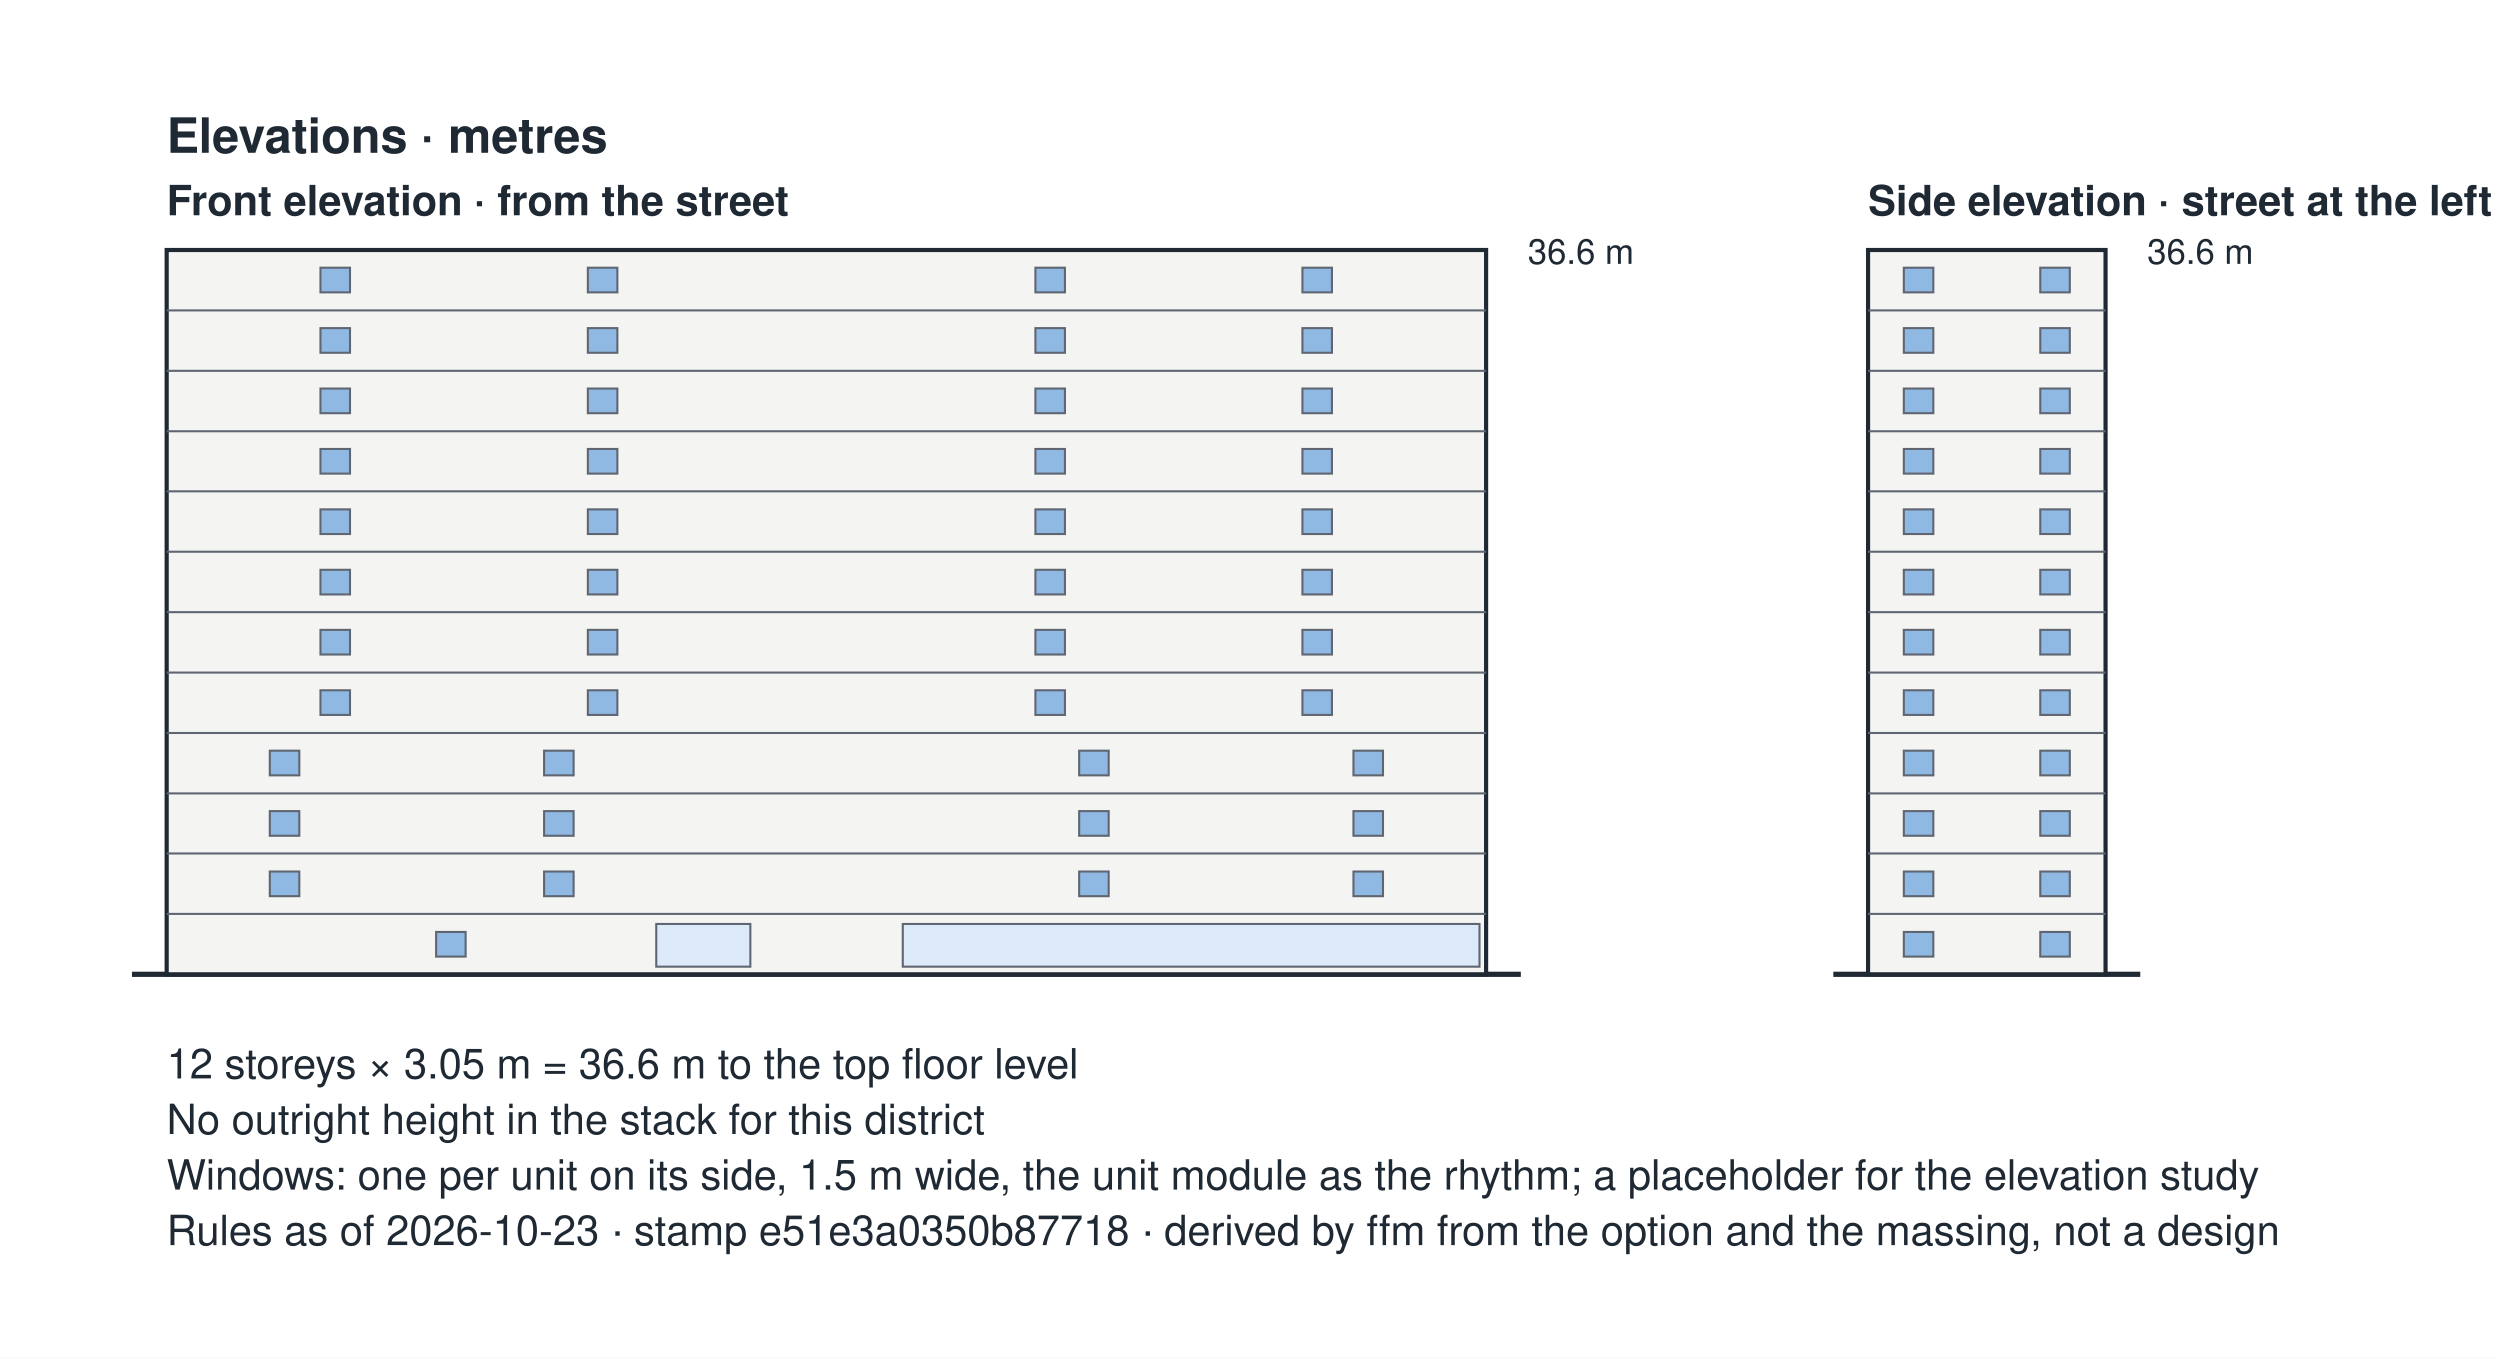
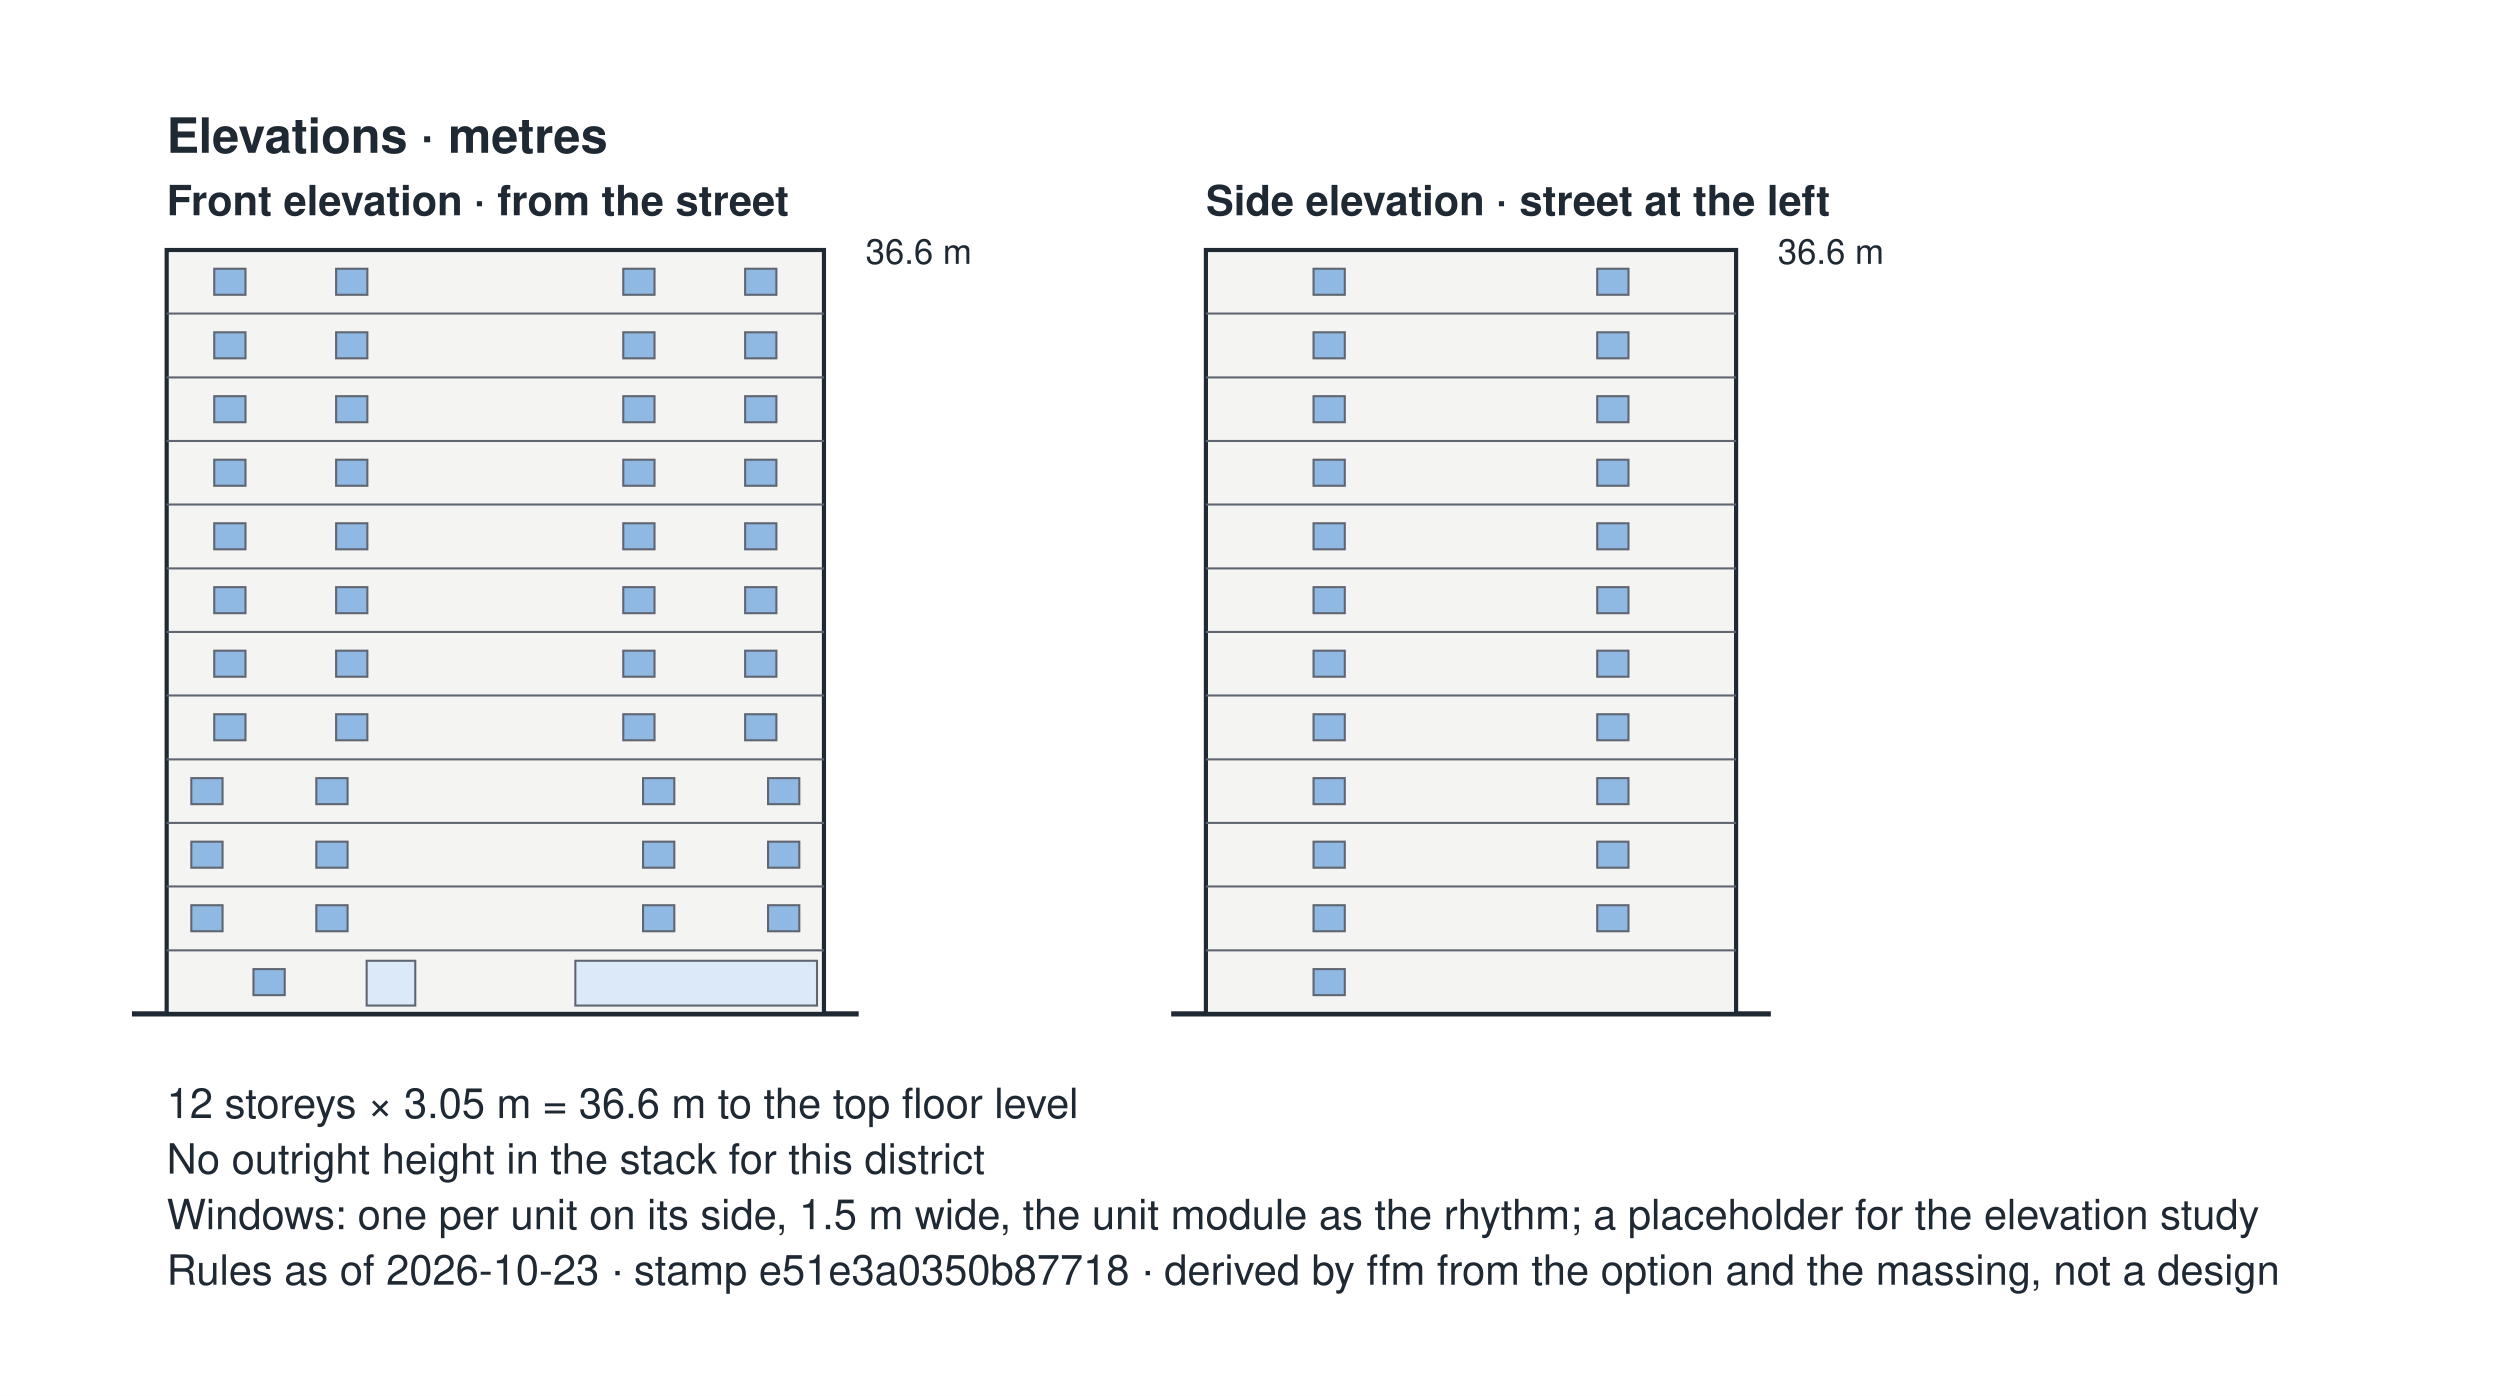
- <svg xmlns="http://www.w3.org/2000/svg" width="720" height="391" viewBox="0 0 720 391" font-family="IBM Plex Sans, Helvetica, Arial, sans-serif" font-size="12" fill="#1f2933" role="img" aria-label="Preliminary elevations">
+ <svg xmlns="http://www.w3.org/2000/svg" width="720" height="402" viewBox="0 0 720 402" font-family="IBM Plex Sans, Helvetica, Arial, sans-serif" font-size="12" fill="#1f2933" role="img" aria-label="Preliminary elevations">
  <rect width="100%" height="100%" fill="#ffffff" />
  <text x="48" y="44" font-size="14" font-weight="600">Elevations · metres</text>
  <text x="48.0" y="62.0" font-size="12" font-weight="600">Front elevation · from the street</text>
-   <line x1="38.0" y1="280.6" x2="438.0" y2="280.6" stroke="#1f2933" stroke-width="1.5" />
-   <rect x="48.0" y="72.0" width="380.0" height="208.6" fill="#f4f4f2" stroke="#1f2933" stroke-width="1.2" />
-   <rect x="260.0" y="266.1" width="166.1" height="12.3" fill="#dbe9f8" stroke="#5f6672" stroke-width="0.6" />
-   <rect x="189.0" y="266.1" width="27.1" height="12.3" fill="#dbe9f8" stroke="#5f6672" stroke-width="0.6" />
-   <rect x="125.6" y="268.4" width="8.5" height="7.1" fill="#8fb8e3" stroke="#5f6672" stroke-width="0.6" />
-   <line x1="48.0" y1="263.2" x2="428.0" y2="263.2" stroke="#5f6672" stroke-width="0.6" />
-   <rect x="156.7" y="251.0" width="8.5" height="7.1" fill="#8fb8e3" stroke="#5f6672" stroke-width="0.6" />
-   <rect x="310.8" y="251.0" width="8.5" height="7.1" fill="#8fb8e3" stroke="#5f6672" stroke-width="0.6" />
-   <rect x="77.7" y="251.0" width="8.5" height="7.1" fill="#8fb8e3" stroke="#5f6672" stroke-width="0.6" />
-   <rect x="389.8" y="251.0" width="8.5" height="7.1" fill="#8fb8e3" stroke="#5f6672" stroke-width="0.6" />
-   <line x1="48.0" y1="245.8" x2="428.0" y2="245.8" stroke="#5f6672" stroke-width="0.6" />
-   <rect x="156.7" y="233.6" width="8.5" height="7.1" fill="#8fb8e3" stroke="#5f6672" stroke-width="0.6" />
-   <rect x="310.8" y="233.6" width="8.5" height="7.1" fill="#8fb8e3" stroke="#5f6672" stroke-width="0.6" />
-   <rect x="77.7" y="233.6" width="8.5" height="7.1" fill="#8fb8e3" stroke="#5f6672" stroke-width="0.6" />
-   <rect x="389.8" y="233.6" width="8.5" height="7.1" fill="#8fb8e3" stroke="#5f6672" stroke-width="0.6" />
-   <line x1="48.0" y1="228.5" x2="428.0" y2="228.5" stroke="#5f6672" stroke-width="0.6" />
-   <rect x="156.7" y="216.2" width="8.5" height="7.1" fill="#8fb8e3" stroke="#5f6672" stroke-width="0.6" />
-   <rect x="310.8" y="216.2" width="8.5" height="7.1" fill="#8fb8e3" stroke="#5f6672" stroke-width="0.6" />
-   <rect x="77.7" y="216.2" width="8.5" height="7.1" fill="#8fb8e3" stroke="#5f6672" stroke-width="0.6" />
-   <rect x="389.8" y="216.2" width="8.5" height="7.1" fill="#8fb8e3" stroke="#5f6672" stroke-width="0.6" />
-   <line x1="48.0" y1="211.1" x2="428.0" y2="211.1" stroke="#5f6672" stroke-width="0.6" />
-   <rect x="169.3" y="198.8" width="8.5" height="7.1" fill="#8fb8e3" stroke="#5f6672" stroke-width="0.6" />
-   <rect x="298.2" y="198.8" width="8.5" height="7.1" fill="#8fb8e3" stroke="#5f6672" stroke-width="0.6" />
-   <rect x="92.3" y="198.8" width="8.5" height="7.1" fill="#8fb8e3" stroke="#5f6672" stroke-width="0.6" />
-   <rect x="375.1" y="198.8" width="8.5" height="7.1" fill="#8fb8e3" stroke="#5f6672" stroke-width="0.6" />
-   <line x1="48.0" y1="193.7" x2="428.0" y2="193.7" stroke="#5f6672" stroke-width="0.6" />
-   <rect x="169.3" y="181.4" width="8.5" height="7.1" fill="#8fb8e3" stroke="#5f6672" stroke-width="0.6" />
-   <rect x="298.2" y="181.4" width="8.5" height="7.1" fill="#8fb8e3" stroke="#5f6672" stroke-width="0.6" />
-   <rect x="92.3" y="181.4" width="8.5" height="7.1" fill="#8fb8e3" stroke="#5f6672" stroke-width="0.6" />
-   <rect x="375.1" y="181.4" width="8.5" height="7.1" fill="#8fb8e3" stroke="#5f6672" stroke-width="0.6" />
-   <line x1="48.0" y1="176.3" x2="428.0" y2="176.3" stroke="#5f6672" stroke-width="0.6" />
-   <rect x="169.3" y="164.1" width="8.5" height="7.1" fill="#8fb8e3" stroke="#5f6672" stroke-width="0.6" />
-   <rect x="298.2" y="164.1" width="8.5" height="7.1" fill="#8fb8e3" stroke="#5f6672" stroke-width="0.6" />
-   <rect x="92.3" y="164.1" width="8.5" height="7.1" fill="#8fb8e3" stroke="#5f6672" stroke-width="0.6" />
-   <rect x="375.1" y="164.1" width="8.5" height="7.1" fill="#8fb8e3" stroke="#5f6672" stroke-width="0.6" />
-   <line x1="48.0" y1="158.9" x2="428.0" y2="158.9" stroke="#5f6672" stroke-width="0.6" />
-   <rect x="169.3" y="146.7" width="8.5" height="7.1" fill="#8fb8e3" stroke="#5f6672" stroke-width="0.6" />
-   <rect x="298.2" y="146.7" width="8.5" height="7.1" fill="#8fb8e3" stroke="#5f6672" stroke-width="0.6" />
-   <rect x="92.3" y="146.7" width="8.5" height="7.1" fill="#8fb8e3" stroke="#5f6672" stroke-width="0.6" />
-   <rect x="375.1" y="146.7" width="8.5" height="7.1" fill="#8fb8e3" stroke="#5f6672" stroke-width="0.6" />
-   <line x1="48.0" y1="141.5" x2="428.0" y2="141.5" stroke="#5f6672" stroke-width="0.6" />
-   <rect x="169.3" y="129.3" width="8.5" height="7.1" fill="#8fb8e3" stroke="#5f6672" stroke-width="0.6" />
-   <rect x="298.2" y="129.3" width="8.5" height="7.1" fill="#8fb8e3" stroke="#5f6672" stroke-width="0.6" />
-   <rect x="92.3" y="129.3" width="8.5" height="7.1" fill="#8fb8e3" stroke="#5f6672" stroke-width="0.6" />
-   <rect x="375.1" y="129.3" width="8.5" height="7.1" fill="#8fb8e3" stroke="#5f6672" stroke-width="0.6" />
-   <line x1="48.0" y1="124.2" x2="428.0" y2="124.2" stroke="#5f6672" stroke-width="0.6" />
-   <rect x="169.3" y="111.9" width="8.5" height="7.1" fill="#8fb8e3" stroke="#5f6672" stroke-width="0.6" />
-   <rect x="298.2" y="111.9" width="8.5" height="7.1" fill="#8fb8e3" stroke="#5f6672" stroke-width="0.6" />
-   <rect x="92.3" y="111.9" width="8.5" height="7.1" fill="#8fb8e3" stroke="#5f6672" stroke-width="0.6" />
-   <rect x="375.1" y="111.9" width="8.5" height="7.1" fill="#8fb8e3" stroke="#5f6672" stroke-width="0.6" />
-   <line x1="48.0" y1="106.8" x2="428.0" y2="106.8" stroke="#5f6672" stroke-width="0.6" />
-   <rect x="169.3" y="94.5" width="8.5" height="7.1" fill="#8fb8e3" stroke="#5f6672" stroke-width="0.6" />
-   <rect x="298.2" y="94.5" width="8.5" height="7.1" fill="#8fb8e3" stroke="#5f6672" stroke-width="0.6" />
-   <rect x="92.3" y="94.5" width="8.5" height="7.1" fill="#8fb8e3" stroke="#5f6672" stroke-width="0.6" />
-   <rect x="375.1" y="94.5" width="8.5" height="7.1" fill="#8fb8e3" stroke="#5f6672" stroke-width="0.6" />
-   <line x1="48.0" y1="89.4" x2="428.0" y2="89.4" stroke="#5f6672" stroke-width="0.6" />
-   <rect x="169.3" y="77.1" width="8.5" height="7.1" fill="#8fb8e3" stroke="#5f6672" stroke-width="0.6" />
-   <rect x="298.2" y="77.1" width="8.5" height="7.1" fill="#8fb8e3" stroke="#5f6672" stroke-width="0.6" />
-   <rect x="92.3" y="77.1" width="8.5" height="7.1" fill="#8fb8e3" stroke="#5f6672" stroke-width="0.6" />
-   <rect x="375.1" y="77.1" width="8.5" height="7.1" fill="#8fb8e3" stroke="#5f6672" stroke-width="0.6" />
-   <text x="440.0" y="76.0" font-size="10" fill="#1f2933">36.6 m</text>
-   <text x="538.0" y="62.0" font-size="12" font-weight="600">Side elevation · street at the left</text>
-   <line x1="528.0" y1="280.6" x2="616.4" y2="280.6" stroke="#1f2933" stroke-width="1.5" />
-   <rect x="538.0" y="72.0" width="68.4" height="208.6" fill="#f4f4f2" stroke="#1f2933" stroke-width="1.2" />
-   <rect x="548.3" y="268.4" width="8.5" height="7.1" fill="#8fb8e3" stroke="#5f6672" stroke-width="0.6" />
-   <rect x="587.6" y="268.4" width="8.5" height="7.1" fill="#8fb8e3" stroke="#5f6672" stroke-width="0.6" />
-   <line x1="538.0" y1="263.2" x2="606.4" y2="263.2" stroke="#5f6672" stroke-width="0.6" />
-   <rect x="548.3" y="251.0" width="8.5" height="7.1" fill="#8fb8e3" stroke="#5f6672" stroke-width="0.6" />
-   <rect x="587.6" y="251.0" width="8.5" height="7.1" fill="#8fb8e3" stroke="#5f6672" stroke-width="0.6" />
-   <line x1="538.0" y1="245.8" x2="606.4" y2="245.8" stroke="#5f6672" stroke-width="0.6" />
-   <rect x="548.3" y="233.6" width="8.5" height="7.1" fill="#8fb8e3" stroke="#5f6672" stroke-width="0.6" />
-   <rect x="587.6" y="233.6" width="8.5" height="7.1" fill="#8fb8e3" stroke="#5f6672" stroke-width="0.6" />
-   <line x1="538.0" y1="228.5" x2="606.4" y2="228.5" stroke="#5f6672" stroke-width="0.6" />
-   <rect x="548.3" y="216.2" width="8.5" height="7.1" fill="#8fb8e3" stroke="#5f6672" stroke-width="0.6" />
-   <rect x="587.6" y="216.2" width="8.5" height="7.1" fill="#8fb8e3" stroke="#5f6672" stroke-width="0.6" />
-   <line x1="538.0" y1="211.1" x2="606.4" y2="211.1" stroke="#5f6672" stroke-width="0.6" />
-   <rect x="548.3" y="198.8" width="8.5" height="7.1" fill="#8fb8e3" stroke="#5f6672" stroke-width="0.6" />
-   <rect x="587.6" y="198.8" width="8.5" height="7.1" fill="#8fb8e3" stroke="#5f6672" stroke-width="0.6" />
-   <line x1="538.0" y1="193.7" x2="606.4" y2="193.7" stroke="#5f6672" stroke-width="0.6" />
-   <rect x="548.3" y="181.4" width="8.5" height="7.1" fill="#8fb8e3" stroke="#5f6672" stroke-width="0.6" />
-   <rect x="587.6" y="181.4" width="8.5" height="7.1" fill="#8fb8e3" stroke="#5f6672" stroke-width="0.6" />
-   <line x1="538.0" y1="176.3" x2="606.4" y2="176.3" stroke="#5f6672" stroke-width="0.6" />
-   <rect x="548.3" y="164.1" width="8.5" height="7.1" fill="#8fb8e3" stroke="#5f6672" stroke-width="0.6" />
-   <rect x="587.6" y="164.1" width="8.5" height="7.1" fill="#8fb8e3" stroke="#5f6672" stroke-width="0.6" />
-   <line x1="538.0" y1="158.9" x2="606.4" y2="158.9" stroke="#5f6672" stroke-width="0.6" />
-   <rect x="548.3" y="146.7" width="8.5" height="7.1" fill="#8fb8e3" stroke="#5f6672" stroke-width="0.6" />
-   <rect x="587.6" y="146.7" width="8.5" height="7.1" fill="#8fb8e3" stroke="#5f6672" stroke-width="0.6" />
-   <line x1="538.0" y1="141.5" x2="606.4" y2="141.5" stroke="#5f6672" stroke-width="0.6" />
-   <rect x="548.3" y="129.3" width="8.5" height="7.1" fill="#8fb8e3" stroke="#5f6672" stroke-width="0.6" />
-   <rect x="587.6" y="129.3" width="8.5" height="7.1" fill="#8fb8e3" stroke="#5f6672" stroke-width="0.6" />
-   <line x1="538.0" y1="124.2" x2="606.4" y2="124.2" stroke="#5f6672" stroke-width="0.6" />
-   <rect x="548.3" y="111.9" width="8.5" height="7.1" fill="#8fb8e3" stroke="#5f6672" stroke-width="0.6" />
-   <rect x="587.6" y="111.9" width="8.5" height="7.1" fill="#8fb8e3" stroke="#5f6672" stroke-width="0.6" />
-   <line x1="538.0" y1="106.8" x2="606.4" y2="106.8" stroke="#5f6672" stroke-width="0.6" />
-   <rect x="548.3" y="94.5" width="8.5" height="7.1" fill="#8fb8e3" stroke="#5f6672" stroke-width="0.6" />
-   <rect x="587.6" y="94.5" width="8.5" height="7.1" fill="#8fb8e3" stroke="#5f6672" stroke-width="0.6" />
-   <line x1="538.0" y1="89.4" x2="606.4" y2="89.4" stroke="#5f6672" stroke-width="0.6" />
-   <rect x="548.3" y="77.1" width="8.5" height="7.1" fill="#8fb8e3" stroke="#5f6672" stroke-width="0.6" />
-   <rect x="587.6" y="77.1" width="8.5" height="7.1" fill="#8fb8e3" stroke="#5f6672" stroke-width="0.6" />
-   <text x="618.4" y="76.0" font-size="10" fill="#1f2933">36.6 m</text>
-   <text x="48.0" y="310.6" fill="#1f2933">12 storeys × 3.05 m = 36.6 m to the top floor level</text>
-   <text x="48.0" y="326.6" fill="#1f2933">No outright height in the stack for this district</text>
-   <text x="48.0" y="342.6" fill="#1f2933">Windows: one per unit on its side, 1.5 m wide, the unit module as the rhythm; a placeholder for the elevation study</text>
-   <text x="48.0" y="358.6" fill="#1f2933">Rules as of 2026-10-23 · stamp e51e3a0350b87718 · derived by ffm from the option and the massing, not a design</text>
+   <line x1="38.0" y1="292.0" x2="247.3" y2="292.0" stroke="#1f2933" stroke-width="1.5" />
+   <rect x="48.0" y="72.0" width="189.3" height="220.0" fill="#f4f4f2" stroke="#1f2933" stroke-width="1.2" />
+   <rect x="165.7" y="276.7" width="69.6" height="12.9" fill="#dbe9f8" stroke="#5f6672" stroke-width="0.6" />
+   <rect x="105.6" y="276.7" width="14.0" height="12.9" fill="#dbe9f8" stroke="#5f6672" stroke-width="0.6" />
+   <rect x="73.0" y="279.1" width="9.0" height="7.5" fill="#8fb8e3" stroke="#5f6672" stroke-width="0.6" />
+   <line x1="48.0" y1="273.7" x2="237.3" y2="273.7" stroke="#5f6672" stroke-width="0.6" />
+   <rect x="91.1" y="260.7" width="9.0" height="7.5" fill="#8fb8e3" stroke="#5f6672" stroke-width="0.6" />
+   <rect x="185.2" y="260.7" width="9.0" height="7.5" fill="#8fb8e3" stroke="#5f6672" stroke-width="0.6" />
+   <rect x="55.1" y="260.7" width="9.0" height="7.5" fill="#8fb8e3" stroke="#5f6672" stroke-width="0.6" />
+   <rect x="221.2" y="260.7" width="9.0" height="7.5" fill="#8fb8e3" stroke="#5f6672" stroke-width="0.6" />
+   <line x1="48.0" y1="255.3" x2="237.3" y2="255.3" stroke="#5f6672" stroke-width="0.6" />
+   <rect x="91.1" y="242.4" width="9.0" height="7.5" fill="#8fb8e3" stroke="#5f6672" stroke-width="0.6" />
+   <rect x="185.2" y="242.4" width="9.0" height="7.5" fill="#8fb8e3" stroke="#5f6672" stroke-width="0.6" />
+   <rect x="55.1" y="242.4" width="9.0" height="7.5" fill="#8fb8e3" stroke="#5f6672" stroke-width="0.6" />
+   <rect x="221.2" y="242.4" width="9.0" height="7.5" fill="#8fb8e3" stroke="#5f6672" stroke-width="0.6" />
+   <line x1="48.0" y1="237.0" x2="237.3" y2="237.0" stroke="#5f6672" stroke-width="0.6" />
+   <rect x="91.1" y="224.1" width="9.0" height="7.5" fill="#8fb8e3" stroke="#5f6672" stroke-width="0.6" />
+   <rect x="185.2" y="224.1" width="9.0" height="7.5" fill="#8fb8e3" stroke="#5f6672" stroke-width="0.6" />
+   <rect x="55.1" y="224.1" width="9.0" height="7.5" fill="#8fb8e3" stroke="#5f6672" stroke-width="0.6" />
+   <rect x="221.2" y="224.1" width="9.0" height="7.5" fill="#8fb8e3" stroke="#5f6672" stroke-width="0.6" />
+   <line x1="48.0" y1="218.7" x2="237.3" y2="218.7" stroke="#5f6672" stroke-width="0.6" />
+   <rect x="96.8" y="205.7" width="9.0" height="7.5" fill="#8fb8e3" stroke="#5f6672" stroke-width="0.6" />
+   <rect x="179.5" y="205.7" width="9.0" height="7.5" fill="#8fb8e3" stroke="#5f6672" stroke-width="0.6" />
+   <rect x="61.7" y="205.7" width="9.0" height="7.5" fill="#8fb8e3" stroke="#5f6672" stroke-width="0.6" />
+   <rect x="214.6" y="205.7" width="9.0" height="7.5" fill="#8fb8e3" stroke="#5f6672" stroke-width="0.6" />
+   <line x1="48.0" y1="200.3" x2="237.3" y2="200.3" stroke="#5f6672" stroke-width="0.6" />
+   <rect x="96.8" y="187.4" width="9.0" height="7.5" fill="#8fb8e3" stroke="#5f6672" stroke-width="0.6" />
+   <rect x="179.5" y="187.4" width="9.0" height="7.5" fill="#8fb8e3" stroke="#5f6672" stroke-width="0.6" />
+   <rect x="61.7" y="187.4" width="9.0" height="7.5" fill="#8fb8e3" stroke="#5f6672" stroke-width="0.6" />
+   <rect x="214.6" y="187.4" width="9.0" height="7.5" fill="#8fb8e3" stroke="#5f6672" stroke-width="0.6" />
+   <line x1="48.0" y1="182.0" x2="237.3" y2="182.0" stroke="#5f6672" stroke-width="0.6" />
+   <rect x="96.8" y="169.1" width="9.0" height="7.5" fill="#8fb8e3" stroke="#5f6672" stroke-width="0.6" />
+   <rect x="179.5" y="169.1" width="9.0" height="7.5" fill="#8fb8e3" stroke="#5f6672" stroke-width="0.6" />
+   <rect x="61.7" y="169.1" width="9.0" height="7.5" fill="#8fb8e3" stroke="#5f6672" stroke-width="0.6" />
+   <rect x="214.6" y="169.1" width="9.0" height="7.5" fill="#8fb8e3" stroke="#5f6672" stroke-width="0.6" />
+   <line x1="48.0" y1="163.7" x2="237.3" y2="163.7" stroke="#5f6672" stroke-width="0.6" />
+   <rect x="96.8" y="150.7" width="9.0" height="7.5" fill="#8fb8e3" stroke="#5f6672" stroke-width="0.6" />
+   <rect x="179.5" y="150.7" width="9.0" height="7.5" fill="#8fb8e3" stroke="#5f6672" stroke-width="0.6" />
+   <rect x="61.7" y="150.7" width="9.0" height="7.5" fill="#8fb8e3" stroke="#5f6672" stroke-width="0.6" />
+   <rect x="214.6" y="150.7" width="9.0" height="7.5" fill="#8fb8e3" stroke="#5f6672" stroke-width="0.6" />
+   <line x1="48.0" y1="145.3" x2="237.3" y2="145.3" stroke="#5f6672" stroke-width="0.6" />
+   <rect x="96.8" y="132.4" width="9.0" height="7.5" fill="#8fb8e3" stroke="#5f6672" stroke-width="0.6" />
+   <rect x="179.5" y="132.4" width="9.0" height="7.5" fill="#8fb8e3" stroke="#5f6672" stroke-width="0.6" />
+   <rect x="61.7" y="132.4" width="9.0" height="7.5" fill="#8fb8e3" stroke="#5f6672" stroke-width="0.6" />
+   <rect x="214.6" y="132.4" width="9.0" height="7.5" fill="#8fb8e3" stroke="#5f6672" stroke-width="0.6" />
+   <line x1="48.0" y1="127.0" x2="237.3" y2="127.0" stroke="#5f6672" stroke-width="0.6" />
+   <rect x="96.8" y="114.1" width="9.0" height="7.5" fill="#8fb8e3" stroke="#5f6672" stroke-width="0.6" />
+   <rect x="179.5" y="114.1" width="9.0" height="7.5" fill="#8fb8e3" stroke="#5f6672" stroke-width="0.6" />
+   <rect x="61.7" y="114.1" width="9.0" height="7.5" fill="#8fb8e3" stroke="#5f6672" stroke-width="0.6" />
+   <rect x="214.6" y="114.1" width="9.0" height="7.5" fill="#8fb8e3" stroke="#5f6672" stroke-width="0.6" />
+   <line x1="48.0" y1="108.7" x2="237.3" y2="108.7" stroke="#5f6672" stroke-width="0.6" />
+   <rect x="96.8" y="95.7" width="9.0" height="7.5" fill="#8fb8e3" stroke="#5f6672" stroke-width="0.6" />
+   <rect x="179.5" y="95.7" width="9.0" height="7.5" fill="#8fb8e3" stroke="#5f6672" stroke-width="0.6" />
+   <rect x="61.7" y="95.7" width="9.0" height="7.5" fill="#8fb8e3" stroke="#5f6672" stroke-width="0.6" />
+   <rect x="214.6" y="95.7" width="9.0" height="7.5" fill="#8fb8e3" stroke="#5f6672" stroke-width="0.6" />
+   <line x1="48.0" y1="90.3" x2="237.3" y2="90.3" stroke="#5f6672" stroke-width="0.6" />
+   <rect x="96.8" y="77.4" width="9.0" height="7.5" fill="#8fb8e3" stroke="#5f6672" stroke-width="0.6" />
+   <rect x="179.5" y="77.4" width="9.0" height="7.5" fill="#8fb8e3" stroke="#5f6672" stroke-width="0.6" />
+   <rect x="61.7" y="77.4" width="9.0" height="7.5" fill="#8fb8e3" stroke="#5f6672" stroke-width="0.6" />
+   <rect x="214.6" y="77.4" width="9.0" height="7.5" fill="#8fb8e3" stroke="#5f6672" stroke-width="0.6" />
+   <text x="249.3" y="76.0" font-size="10" fill="#1f2933">36.6 m</text>
+   <text x="347.3" y="62.0" font-size="12" font-weight="600">Side elevation · street at the left</text>
+   <line x1="337.3" y1="292.0" x2="510.0" y2="292.0" stroke="#1f2933" stroke-width="1.5" />
+   <rect x="347.3" y="72.0" width="152.7" height="220.0" fill="#f4f4f2" stroke="#1f2933" stroke-width="1.2" />
+   <rect x="378.3" y="279.1" width="9.0" height="7.5" fill="#8fb8e3" stroke="#5f6672" stroke-width="0.6" />
+   <line x1="347.3" y1="273.7" x2="500.0" y2="273.7" stroke="#5f6672" stroke-width="0.6" />
+   <rect x="378.3" y="260.7" width="9.0" height="7.5" fill="#8fb8e3" stroke="#5f6672" stroke-width="0.6" />
+   <rect x="460.0" y="260.7" width="9.0" height="7.5" fill="#8fb8e3" stroke="#5f6672" stroke-width="0.6" />
+   <line x1="347.3" y1="255.3" x2="500.0" y2="255.3" stroke="#5f6672" stroke-width="0.6" />
+   <rect x="378.3" y="242.4" width="9.0" height="7.5" fill="#8fb8e3" stroke="#5f6672" stroke-width="0.6" />
+   <rect x="460.0" y="242.4" width="9.0" height="7.5" fill="#8fb8e3" stroke="#5f6672" stroke-width="0.6" />
+   <line x1="347.3" y1="237.0" x2="500.0" y2="237.0" stroke="#5f6672" stroke-width="0.6" />
+   <rect x="378.3" y="224.1" width="9.0" height="7.5" fill="#8fb8e3" stroke="#5f6672" stroke-width="0.6" />
+   <rect x="460.0" y="224.1" width="9.0" height="7.5" fill="#8fb8e3" stroke="#5f6672" stroke-width="0.6" />
+   <line x1="347.3" y1="218.7" x2="500.0" y2="218.7" stroke="#5f6672" stroke-width="0.6" />
+   <rect x="378.3" y="205.7" width="9.0" height="7.5" fill="#8fb8e3" stroke="#5f6672" stroke-width="0.6" />
+   <rect x="460.0" y="205.7" width="9.0" height="7.5" fill="#8fb8e3" stroke="#5f6672" stroke-width="0.6" />
+   <line x1="347.3" y1="200.3" x2="500.0" y2="200.3" stroke="#5f6672" stroke-width="0.6" />
+   <rect x="378.3" y="187.4" width="9.0" height="7.5" fill="#8fb8e3" stroke="#5f6672" stroke-width="0.6" />
+   <rect x="460.0" y="187.4" width="9.0" height="7.5" fill="#8fb8e3" stroke="#5f6672" stroke-width="0.6" />
+   <line x1="347.3" y1="182.0" x2="500.0" y2="182.0" stroke="#5f6672" stroke-width="0.6" />
+   <rect x="378.3" y="169.1" width="9.0" height="7.5" fill="#8fb8e3" stroke="#5f6672" stroke-width="0.6" />
+   <rect x="460.0" y="169.1" width="9.0" height="7.5" fill="#8fb8e3" stroke="#5f6672" stroke-width="0.6" />
+   <line x1="347.3" y1="163.7" x2="500.0" y2="163.7" stroke="#5f6672" stroke-width="0.6" />
+   <rect x="378.3" y="150.7" width="9.0" height="7.5" fill="#8fb8e3" stroke="#5f6672" stroke-width="0.6" />
+   <rect x="460.0" y="150.7" width="9.0" height="7.5" fill="#8fb8e3" stroke="#5f6672" stroke-width="0.6" />
+   <line x1="347.3" y1="145.3" x2="500.0" y2="145.3" stroke="#5f6672" stroke-width="0.6" />
+   <rect x="378.3" y="132.4" width="9.0" height="7.5" fill="#8fb8e3" stroke="#5f6672" stroke-width="0.6" />
+   <rect x="460.0" y="132.4" width="9.0" height="7.5" fill="#8fb8e3" stroke="#5f6672" stroke-width="0.6" />
+   <line x1="347.3" y1="127.0" x2="500.0" y2="127.0" stroke="#5f6672" stroke-width="0.6" />
+   <rect x="378.3" y="114.1" width="9.0" height="7.5" fill="#8fb8e3" stroke="#5f6672" stroke-width="0.6" />
+   <rect x="460.0" y="114.1" width="9.0" height="7.5" fill="#8fb8e3" stroke="#5f6672" stroke-width="0.6" />
+   <line x1="347.3" y1="108.7" x2="500.0" y2="108.7" stroke="#5f6672" stroke-width="0.6" />
+   <rect x="378.3" y="95.7" width="9.0" height="7.5" fill="#8fb8e3" stroke="#5f6672" stroke-width="0.6" />
+   <rect x="460.0" y="95.7" width="9.0" height="7.5" fill="#8fb8e3" stroke="#5f6672" stroke-width="0.6" />
+   <line x1="347.3" y1="90.3" x2="500.0" y2="90.3" stroke="#5f6672" stroke-width="0.6" />
+   <rect x="378.3" y="77.4" width="9.0" height="7.5" fill="#8fb8e3" stroke="#5f6672" stroke-width="0.6" />
+   <rect x="460.0" y="77.4" width="9.0" height="7.5" fill="#8fb8e3" stroke="#5f6672" stroke-width="0.6" />
+   <text x="512.0" y="76.0" font-size="10" fill="#1f2933">36.6 m</text>
+   <text x="48.0" y="322.0" fill="#1f2933">12 storeys × 3.05 m = 36.6 m to the top floor level</text>
+   <text x="48.0" y="338.0" fill="#1f2933">No outright height in the stack for this district</text>
+   <text x="48.0" y="354.0" fill="#1f2933">Windows: one per unit on its side, 1.5 m wide, the unit module as the rhythm; a placeholder for the elevation study</text>
+   <text x="48.0" y="370.0" fill="#1f2933">Rules as of 2026-10-23 · stamp e51e3a0350b87718 · derived by ffm from the option and the massing, not a design</text>
</svg>
